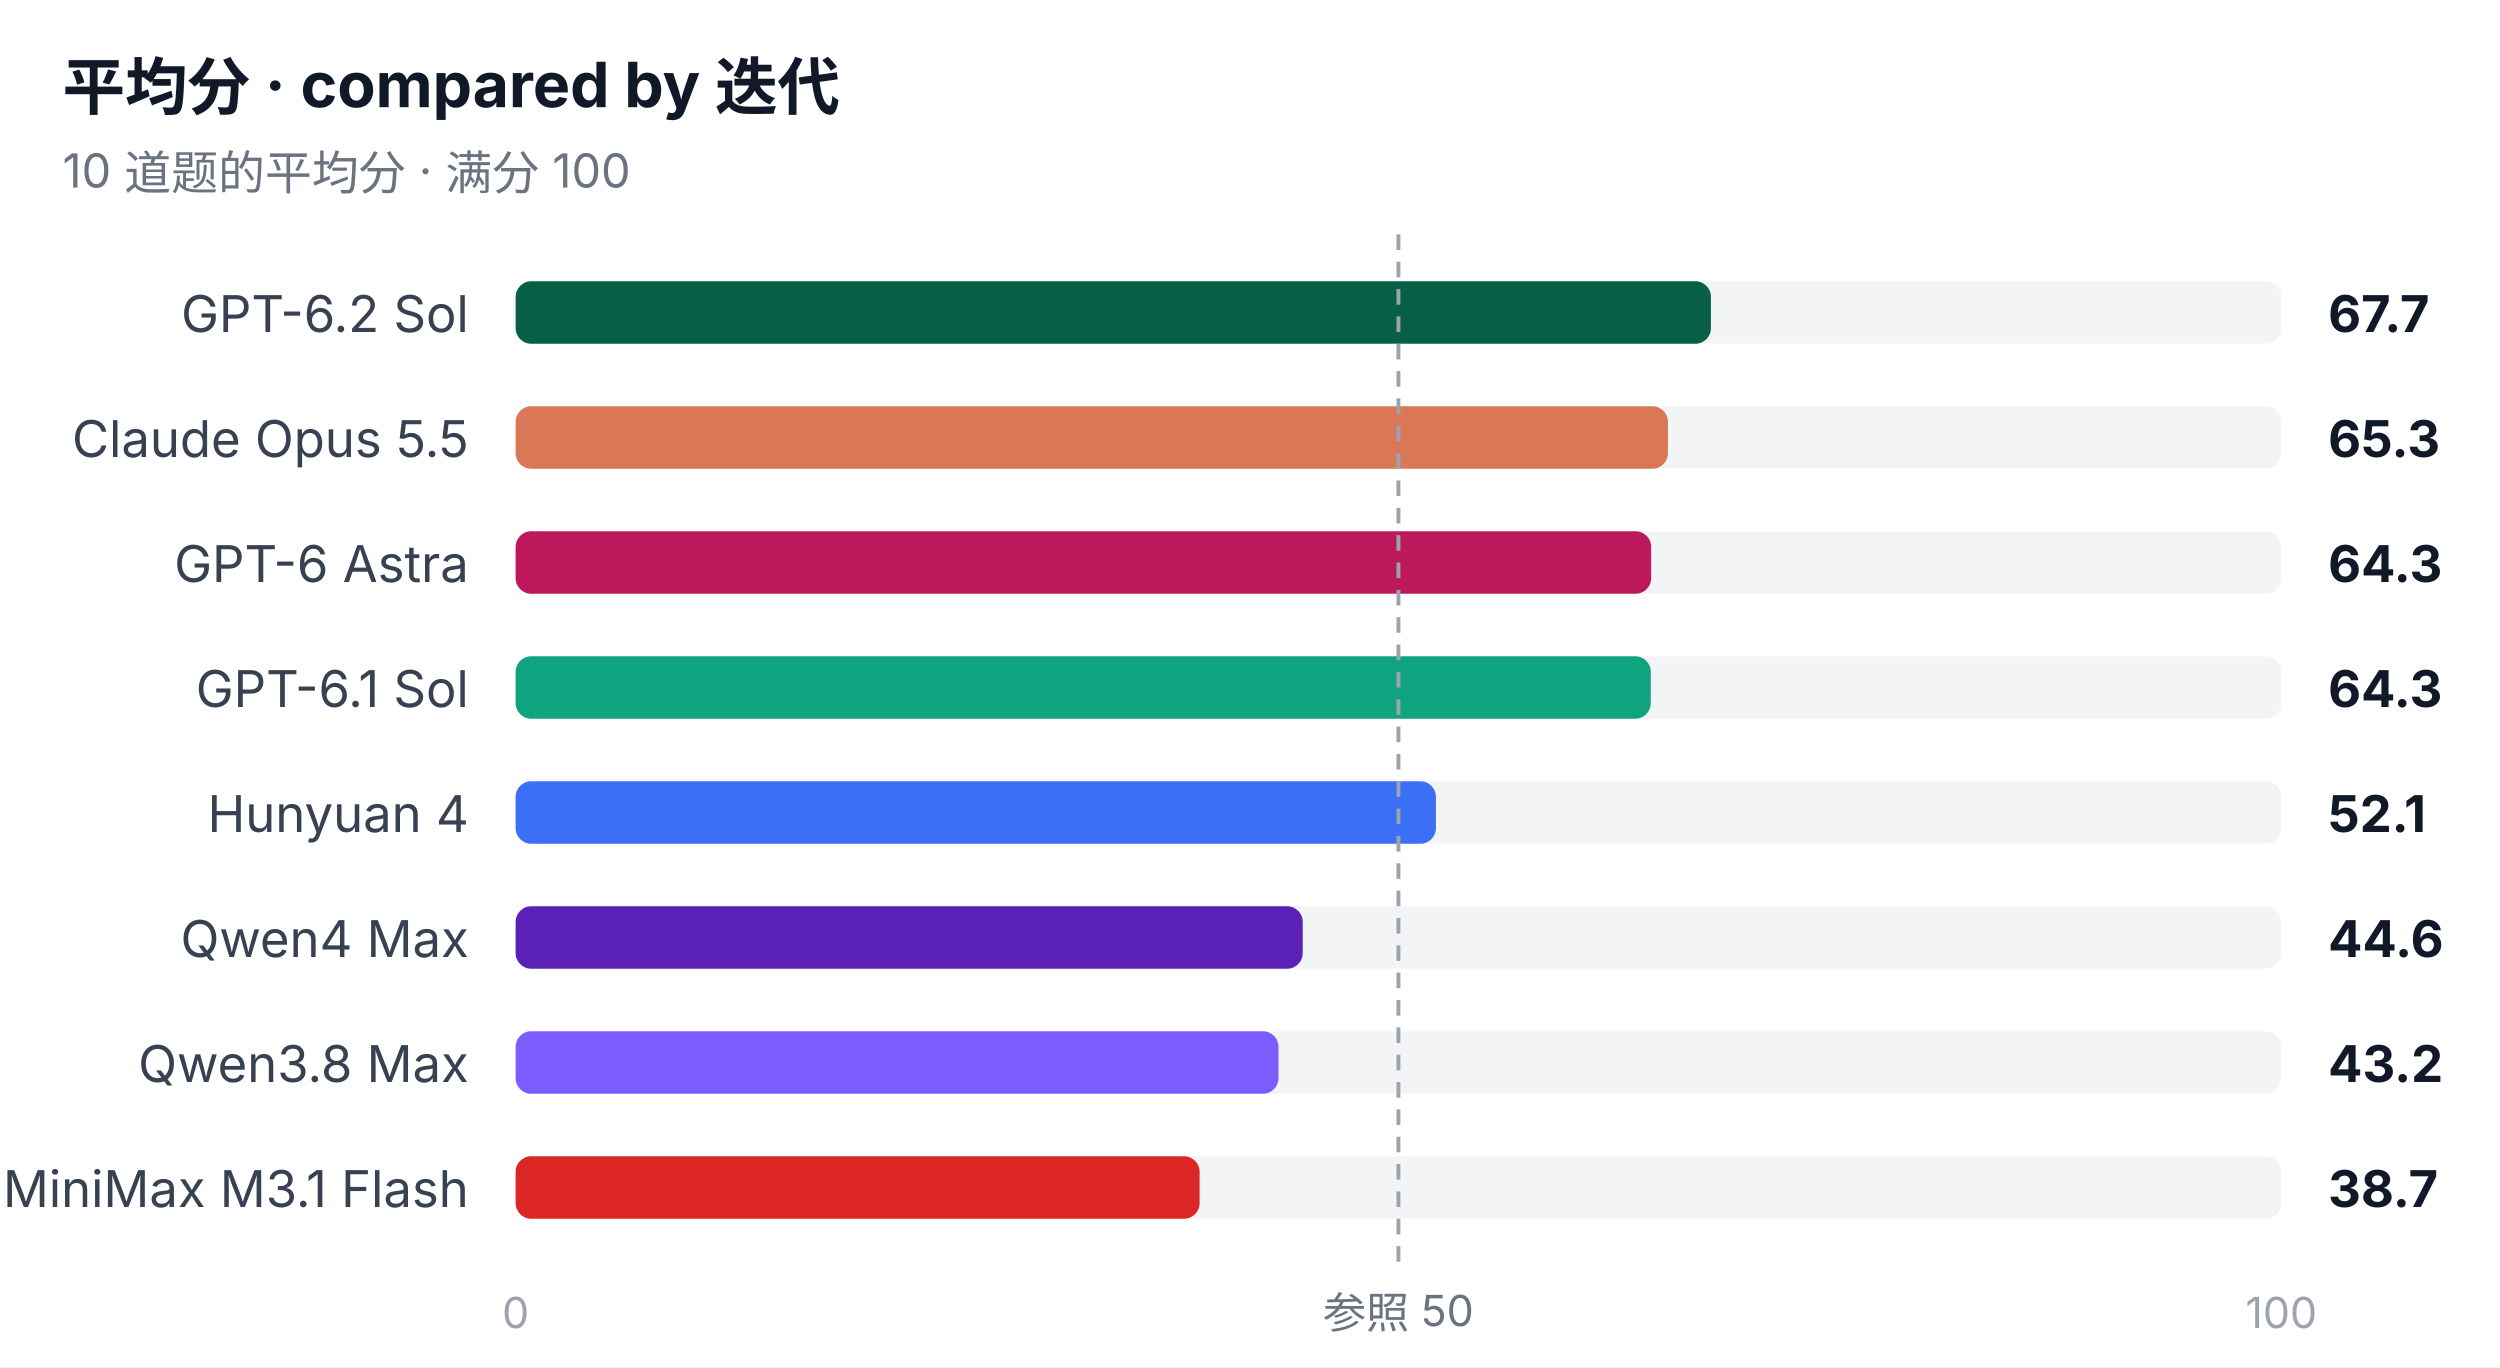
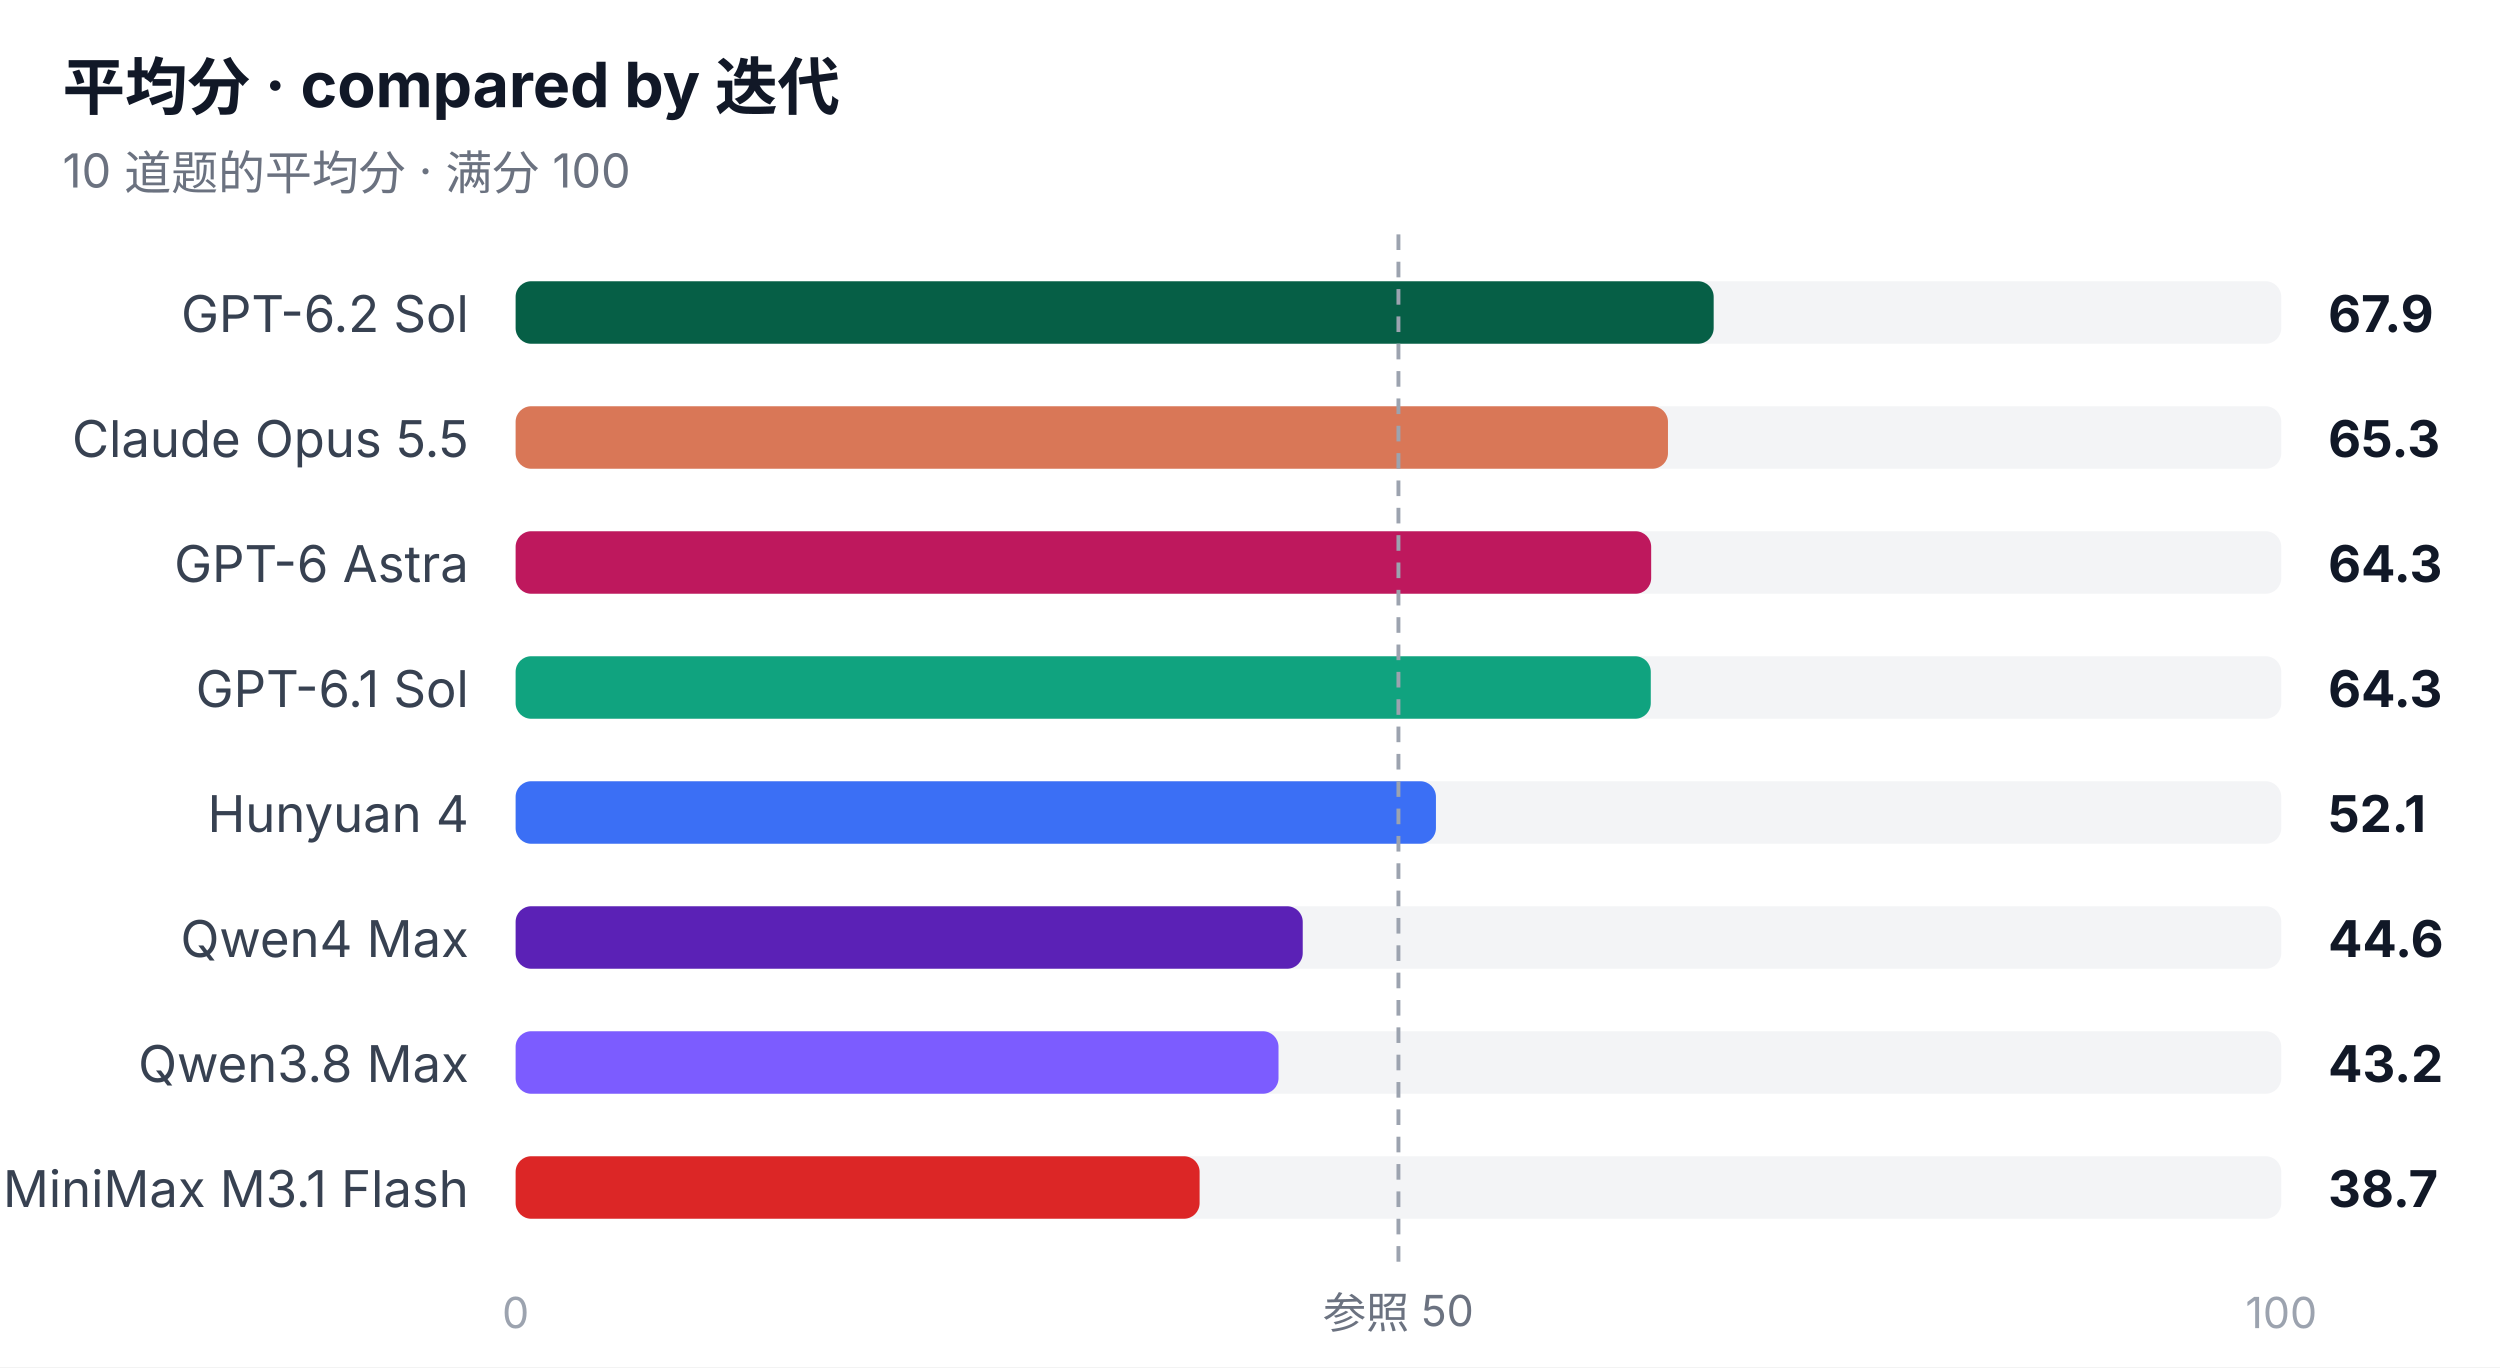
<svg xmlns="http://www.w3.org/2000/svg" width="640" height="350" viewBox="0 0 640 350" font-family="Inter, -apple-system, BlinkMacSystemFont, 'Segoe UI', Roboto, 'Helvetica Neue', Arial, 'PingFang SC', 'Microsoft YaHei', sans-serif">
  <rect width="640" height="350" fill="#ffffff" />
  <text x="16" y="28" font-size="16" font-weight="700" fill="#111827">平均分 · compared by 迭代</text>
  <text x="16" y="48" font-size="12" fill="#6b7280">10 道题的平均分 · 满分 100</text>
  <text x="120" y="85.0" font-size="13" fill="#374151" text-anchor="end">GPT-6.2 Sol</text>
  <rect x="132" y="72.0" width="452" height="16" rx="4" fill="#f3f4f6" />
-   <rect x="132" y="72.0" width="306.0" height="16" rx="4" fill="#065f46" />
-   <text x="596" y="85.0" font-size="13" font-weight="700" fill="#111827">67.7</text>
+   <rect x="132" y="72.0" width="306.7" height="16" rx="4" fill="#065f46" />
+   <text x="596" y="85.0" font-size="13" font-weight="700" fill="#111827">67.9</text>
  <text x="120" y="117.0" font-size="13" fill="#374151" text-anchor="end">Claude Opus 5.5</text>
  <rect x="132" y="104.0" width="452" height="16" rx="4" fill="#f3f4f6" />
  <rect x="132" y="104.0" width="295.0" height="16" rx="4" fill="#d97757" />
  <text x="596" y="117.0" font-size="13" font-weight="700" fill="#111827">65.3</text>
  <text x="120" y="149.0" font-size="13" fill="#374151" text-anchor="end">GPT-6 Astra</text>
  <rect x="132" y="136.0" width="452" height="16" rx="4" fill="#f3f4f6" />
  <rect x="132" y="136.0" width="290.7" height="16" rx="4" fill="#be185d" />
  <text x="596" y="149.0" font-size="13" font-weight="700" fill="#111827">64.3</text>
  <text x="120" y="181.0" font-size="13" fill="#374151" text-anchor="end">GPT-6.1 Sol</text>
  <rect x="132" y="168.0" width="452" height="16" rx="4" fill="#f3f4f6" />
  <rect x="132" y="168.0" width="290.6" height="16" rx="4" fill="#10a37f" />
  <text x="596" y="181.0" font-size="13" font-weight="700" fill="#111827">64.3</text>
  <text x="120" y="213.0" font-size="13" fill="#374151" text-anchor="end">Hunyuan 4</text>
  <rect x="132" y="200.0" width="452" height="16" rx="4" fill="#f3f4f6" />
  <rect x="132" y="200.0" width="235.6" height="16" rx="4" fill="#3b6ff5" />
  <text x="596" y="213.0" font-size="13" font-weight="700" fill="#111827">52.1</text>
  <text x="120" y="245.0" font-size="13" fill="#374151" text-anchor="end">Qwen4 Max</text>
  <rect x="132" y="232.0" width="452" height="16" rx="4" fill="#f3f4f6" />
  <rect x="132" y="232.0" width="201.5" height="16" rx="4" fill="#5b21b6" />
  <text x="596" y="245.0" font-size="13" font-weight="700" fill="#111827">44.6</text>
  <text x="120" y="277.0" font-size="13" fill="#374151" text-anchor="end">Qwen3.8 Max</text>
  <rect x="132" y="264.0" width="452" height="16" rx="4" fill="#f3f4f6" />
  <rect x="132" y="264.0" width="195.3" height="16" rx="4" fill="#7c5cff" />
  <text x="596" y="277.0" font-size="13" font-weight="700" fill="#111827">43.2</text>
  <text x="120" y="309.0" font-size="13" fill="#374151" text-anchor="end">MiniMax M3.1 Flash</text>
  <rect x="132" y="296.0" width="452" height="16" rx="4" fill="#f3f4f6" />
  <rect x="132" y="296.0" width="175.1" height="16" rx="4" fill="#dc2626" />
  <text x="596" y="309.0" font-size="13" font-weight="700" fill="#111827">38.7</text>
  <line x1="358.0" y1="60" x2="358.0" y2="324" stroke="#9ca3af" stroke-dasharray="4 3" />
  <text x="132.0" y="340" font-size="11" fill="#9ca3af" text-anchor="middle">0</text>
  <text x="358.0" y="340" font-size="11" fill="#6b7280" text-anchor="middle">参照 50</text>
  <text x="584.0" y="340" font-size="11" fill="#9ca3af" text-anchor="middle">100</text>
</svg>
